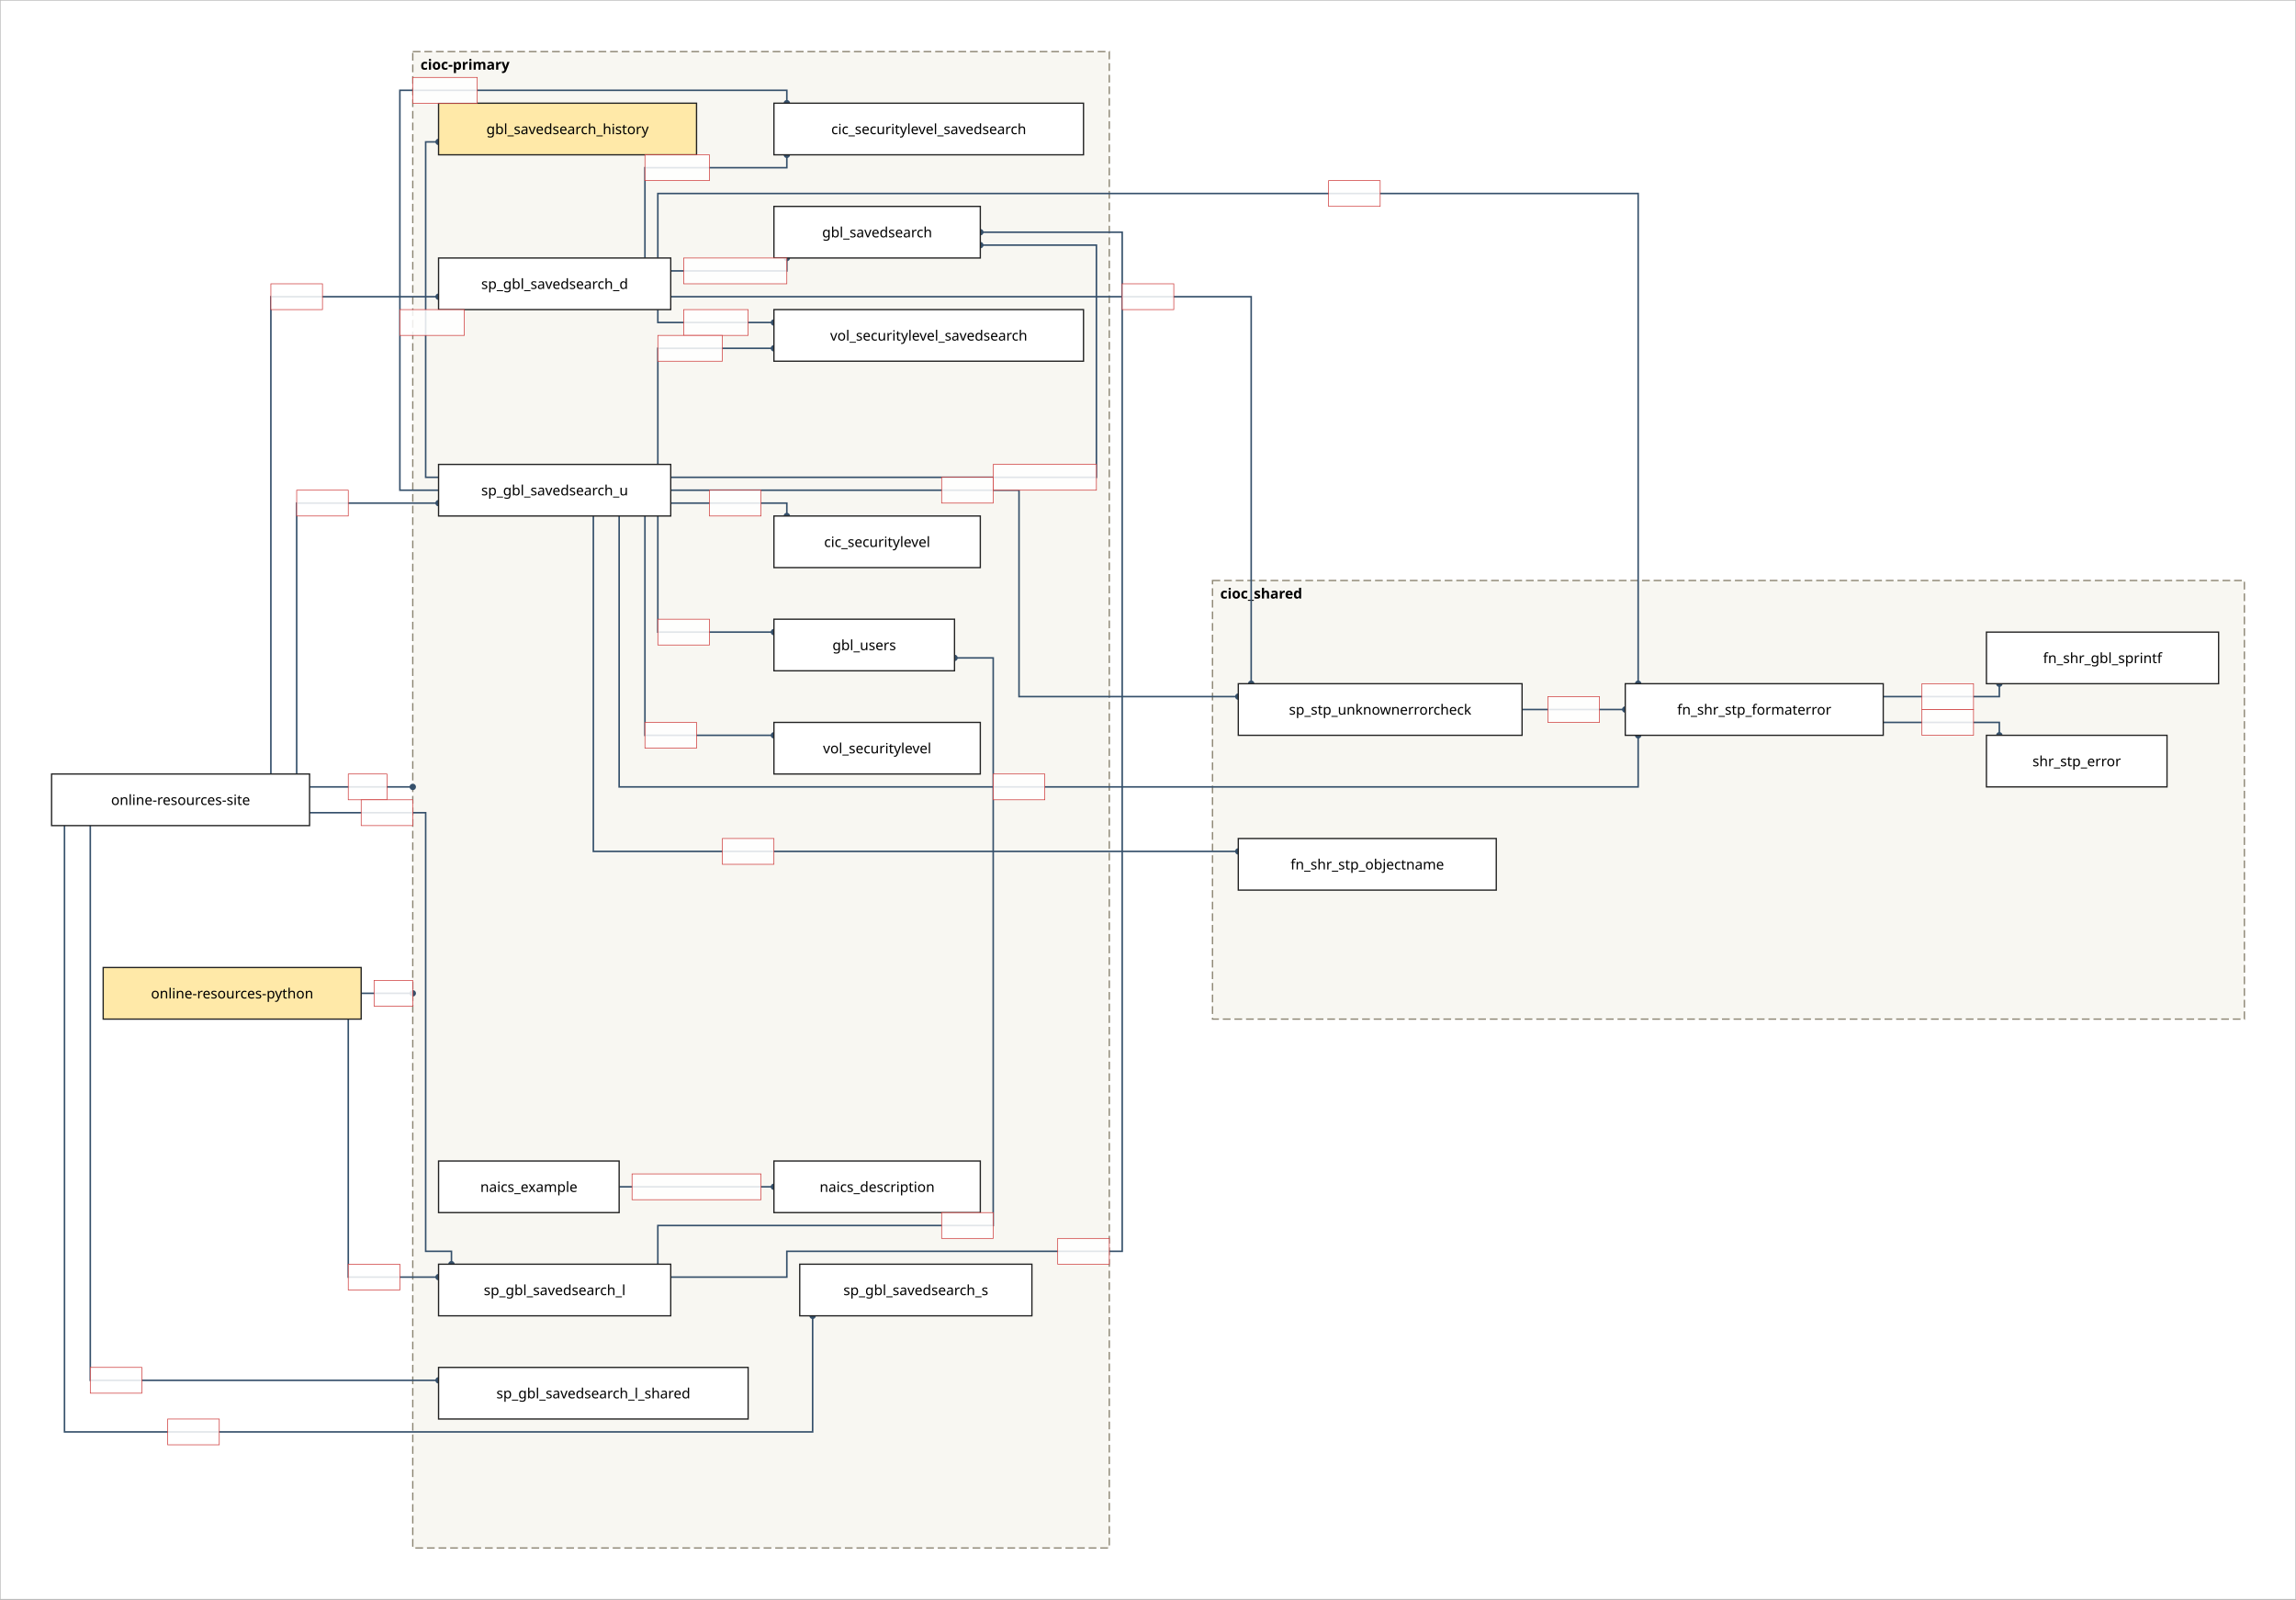
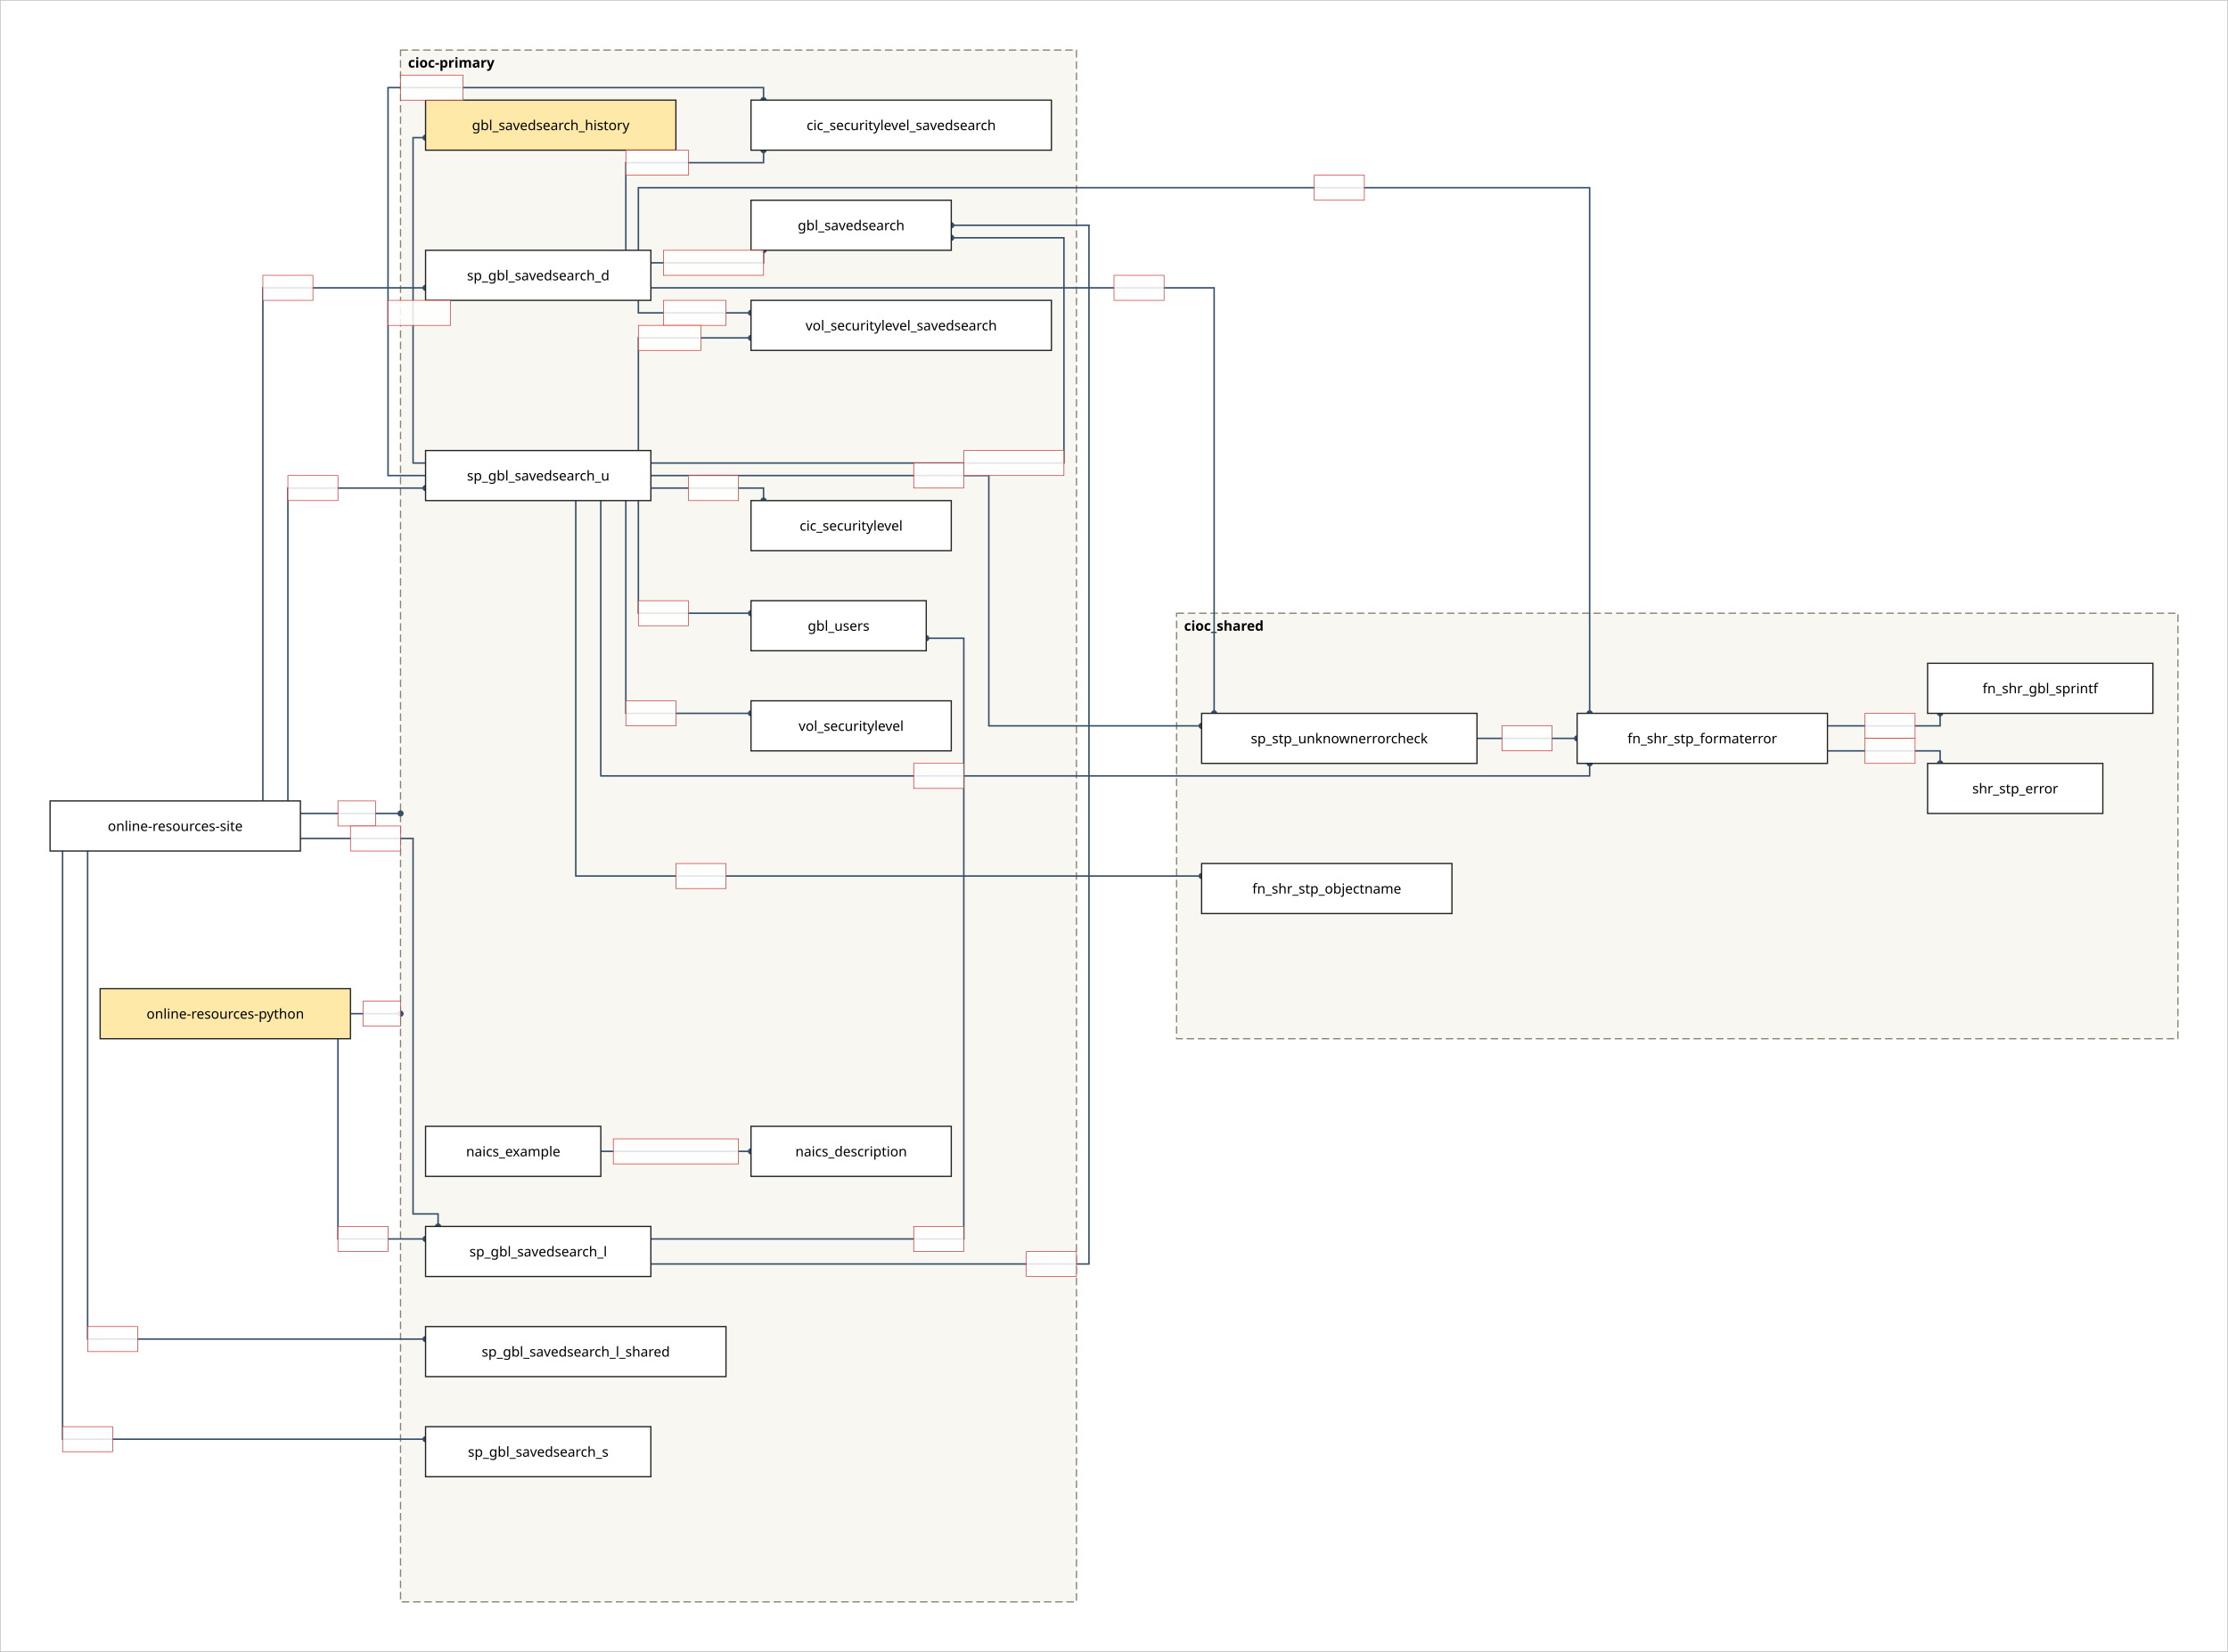
- <svg xmlns="http://www.w3.org/2000/svg" width="1780" height="1240" viewBox="0 0 1780 1240" font-family="sans-serif" font-size="11">
+ <svg xmlns="http://www.w3.org/2000/svg" width="1780" height="1320" viewBox="0 0 1780 1320" font-family="sans-serif" font-size="11">
  <rect width="100%" height="100%" fill="#fff" stroke="#bbb" />
-   <rect x="320" y="40" width="540" height="1160" fill="#f3f1ea" fill-opacity="0.6" stroke="#8a8370" stroke-dasharray="6 3" />
+   <rect x="320" y="40" width="540" height="1240" fill="#f3f1ea" fill-opacity="0.6" stroke="#8a8370" stroke-dasharray="6 3" />
  <text x="326" y="54" font-weight="bold">cioc-primary</text>
-   <rect x="940" y="450" width="800" height="340" fill="#f3f1ea" fill-opacity="0.6" stroke="#8a8370" stroke-dasharray="6 3" />
-   <text x="946" y="464" font-weight="bold">cioc_shared</text>
+   <rect x="940" y="490" width="800" height="340" fill="#f3f1ea" fill-opacity="0.6" stroke="#8a8370" stroke-dasharray="6 3" />
+   <text x="946" y="504" font-weight="bold">cioc_shared</text>
  <polyline points="500,200 500,130 610,130 610,120" fill="none" stroke="#35506b" stroke-width="1.2" />
  <circle cx="610" cy="120" r="2.5" fill="#35506b" />
  <polyline points="520,210 610,210 610,200" fill="none" stroke="#35506b" stroke-width="1.2" />
  <circle cx="610" cy="200" r="2.5" fill="#35506b" />
  <polyline points="510,240 510,250 600,250" fill="none" stroke="#35506b" stroke-width="1.2" />
  <circle cx="600" cy="250" r="2.5" fill="#35506b" />
-   <polyline points="510,200 510,150 1270,150 1270,530" fill="none" stroke="#35506b" stroke-width="1.2" />
-   <circle cx="1270" cy="530" r="2.5" fill="#35506b" />
-   <polyline points="520,230 970,230 970,530" fill="none" stroke="#35506b" stroke-width="1.2" />
-   <circle cx="970" cy="530" r="2.5" fill="#35506b" />
-   <polyline points="520,990 610,990 610,970 870,970 870,180 760,180" fill="none" stroke="#35506b" stroke-width="1.2" />
+   <polyline points="510,200 510,150 1270,150 1270,570" fill="none" stroke="#35506b" stroke-width="1.2" />
+   <circle cx="1270" cy="570" r="2.5" fill="#35506b" />
+   <polyline points="520,230 970,230 970,570" fill="none" stroke="#35506b" stroke-width="1.2" />
+   <circle cx="970" cy="570" r="2.5" fill="#35506b" />
+   <polyline points="520,1010 870,1010 870,180 760,180" fill="none" stroke="#35506b" stroke-width="1.2" />
  <circle cx="760" cy="180" r="2.5" fill="#35506b" />
-   <polyline points="510,980 510,950 770,950 770,510 740,510" fill="none" stroke="#35506b" stroke-width="1.2" />
+   <polyline points="520,990 770,990 770,510 740,510" fill="none" stroke="#35506b" stroke-width="1.2" />
  <circle cx="740" cy="510" r="2.5" fill="#35506b" />
  <polyline points="520,390 610,390 610,400" fill="none" stroke="#35506b" stroke-width="1.2" />
  <circle cx="610" cy="400" r="2.5" fill="#35506b" />
  <polyline points="340,380 310,380 310,70 610,70 610,80" fill="none" stroke="#35506b" stroke-width="1.2" />
  <circle cx="610" cy="80" r="2.5" fill="#35506b" />
  <polyline points="520,370 850,370 850,190 760,190" fill="none" stroke="#35506b" stroke-width="1.2" />
  <circle cx="760" cy="190" r="2.5" fill="#35506b" />
  <polyline points="340,370 330,370 330,110 340,110" fill="none" stroke="#35506b" stroke-width="1.2" />
  <circle cx="340" cy="110" r="2.5" fill="#35506b" />
  <polyline points="510,400 510,490 600,490" fill="none" stroke="#35506b" stroke-width="1.2" />
  <circle cx="600" cy="490" r="2.5" fill="#35506b" />
  <polyline points="500,400 500,570 600,570" fill="none" stroke="#35506b" stroke-width="1.2" />
  <circle cx="600" cy="570" r="2.5" fill="#35506b" />
  <polyline points="510,360 510,270 600,270" fill="none" stroke="#35506b" stroke-width="1.2" />
  <circle cx="600" cy="270" r="2.5" fill="#35506b" />
-   <polyline points="480,400 480,610 1270,610 1270,570" fill="none" stroke="#35506b" stroke-width="1.2" />
-   <circle cx="1270" cy="570" r="2.5" fill="#35506b" />
-   <polyline points="460,400 460,660 960,660" fill="none" stroke="#35506b" stroke-width="1.2" />
-   <circle cx="960" cy="660" r="2.5" fill="#35506b" />
-   <polyline points="520,380 790,380 790,540 960,540" fill="none" stroke="#35506b" stroke-width="1.2" />
-   <circle cx="960" cy="540" r="2.5" fill="#35506b" />
+   <polyline points="480,400 480,620 1270,620 1270,610" fill="none" stroke="#35506b" stroke-width="1.2" />
+   <circle cx="1270" cy="610" r="2.5" fill="#35506b" />
+   <polyline points="460,400 460,700 960,700" fill="none" stroke="#35506b" stroke-width="1.2" />
+   <circle cx="960" cy="700" r="2.5" fill="#35506b" />
+   <polyline points="520,380 790,380 790,580 960,580" fill="none" stroke="#35506b" stroke-width="1.2" />
+   <circle cx="960" cy="580" r="2.5" fill="#35506b" />
  <polyline points="480,920 600,920" fill="none" stroke="#35506b" stroke-width="1.2" />
  <circle cx="600" cy="920" r="2.5" fill="#35506b" />
-   <polyline points="1460,540 1550,540 1550,530" fill="none" stroke="#35506b" stroke-width="1.2" />
-   <circle cx="1550" cy="530" r="2.5" fill="#35506b" />
-   <polyline points="1460,560 1550,560 1550,570" fill="none" stroke="#35506b" stroke-width="1.2" />
+   <polyline points="1460,580 1550,580 1550,570" fill="none" stroke="#35506b" stroke-width="1.2" />
  <circle cx="1550" cy="570" r="2.5" fill="#35506b" />
-   <polyline points="1180,550 1260,550" fill="none" stroke="#35506b" stroke-width="1.2" />
-   <circle cx="1260" cy="550" r="2.5" fill="#35506b" />
-   <polyline points="280,770 320,770" fill="none" stroke="#35506b" stroke-width="1.2" />
-   <circle cx="320" cy="770" r="2.5" fill="#35506b" />
-   <polyline points="270,790 270,990 340,990" fill="none" stroke="#35506b" stroke-width="1.2" />
+   <polyline points="1460,600 1550,600 1550,610" fill="none" stroke="#35506b" stroke-width="1.2" />
+   <circle cx="1550" cy="610" r="2.5" fill="#35506b" />
+   <polyline points="1180,590 1260,590" fill="none" stroke="#35506b" stroke-width="1.2" />
+   <circle cx="1260" cy="590" r="2.5" fill="#35506b" />
+   <polyline points="280,810 320,810" fill="none" stroke="#35506b" stroke-width="1.2" />
+   <circle cx="320" cy="810" r="2.5" fill="#35506b" />
+   <polyline points="270,830 270,990 340,990" fill="none" stroke="#35506b" stroke-width="1.2" />
  <circle cx="340" cy="990" r="2.5" fill="#35506b" />
-   <polyline points="240,610 320,610" fill="none" stroke="#35506b" stroke-width="1.2" />
-   <circle cx="320" cy="610" r="2.5" fill="#35506b" />
-   <polyline points="210,600 210,230 340,230" fill="none" stroke="#35506b" stroke-width="1.2" />
+   <polyline points="240,650 320,650" fill="none" stroke="#35506b" stroke-width="1.2" />
+   <circle cx="320" cy="650" r="2.5" fill="#35506b" />
+   <polyline points="210,640 210,230 340,230" fill="none" stroke="#35506b" stroke-width="1.2" />
  <circle cx="340" cy="230" r="2.5" fill="#35506b" />
-   <polyline points="240,630 330,630 330,970 350,970 350,980" fill="none" stroke="#35506b" stroke-width="1.2" />
+   <polyline points="240,670 330,670 330,970 350,970 350,980" fill="none" stroke="#35506b" stroke-width="1.2" />
  <circle cx="350" cy="980" r="2.5" fill="#35506b" />
-   <polyline points="70,640 70,1070 340,1070" fill="none" stroke="#35506b" stroke-width="1.2" />
+   <polyline points="70,680 70,1070 340,1070" fill="none" stroke="#35506b" stroke-width="1.2" />
  <circle cx="340" cy="1070" r="2.5" fill="#35506b" />
-   <polyline points="50,640 50,1110 630,1110 630,1020" fill="none" stroke="#35506b" stroke-width="1.2" />
-   <circle cx="630" cy="1020" r="2.5" fill="#35506b" />
-   <polyline points="230,600 230,390 340,390" fill="none" stroke="#35506b" stroke-width="1.2" />
+   <polyline points="50,680 50,1150 340,1150" fill="none" stroke="#35506b" stroke-width="1.2" />
+   <circle cx="340" cy="1150" r="2.5" fill="#35506b" />
+   <polyline points="230,640 230,390 340,390" fill="none" stroke="#35506b" stroke-width="1.2" />
  <circle cx="340" cy="390" r="2.5" fill="#35506b" />
  <rect x="340" y="200" width="180" height="40" fill="#fff" stroke="#222" />
  <text x="430" y="224" text-anchor="middle">sp_gbl_savedsearch_d</text>
  <rect x="340" y="980" width="180" height="40" fill="#fff" stroke="#222" />
  <text x="430" y="1004" text-anchor="middle">sp_gbl_savedsearch_l</text>
  <rect x="340" y="1060" width="240" height="40" fill="#fff" stroke="#222" />
  <text x="460" y="1084" text-anchor="middle">sp_gbl_savedsearch_l_shared</text>
-   <rect x="620" y="980" width="180" height="40" fill="#fff" stroke="#222" />
-   <text x="710" y="1004" text-anchor="middle">sp_gbl_savedsearch_s</text>
+   <rect x="340" y="1140" width="180" height="40" fill="#fff" stroke="#222" />
+   <text x="430" y="1164" text-anchor="middle">sp_gbl_savedsearch_s</text>
  <rect x="340" y="360" width="180" height="40" fill="#fff" stroke="#222" />
  <text x="430" y="384" text-anchor="middle">sp_gbl_savedsearch_u</text>
  <rect x="600" y="400" width="160" height="40" fill="#fff" stroke="#222" />
  <text x="680" y="424" text-anchor="middle">cic_securitylevel</text>
  <rect x="600" y="80" width="240" height="40" fill="#fff" stroke="#222" />
  <text x="720" y="104" text-anchor="middle">cic_securitylevel_savedsearch</text>
  <rect x="600" y="160" width="160" height="40" fill="#fff" stroke="#222" />
  <text x="680" y="184" text-anchor="middle">gbl_savedsearch</text>
  <rect x="340" y="80" width="200" height="40" fill="#ffe9a8" stroke="#222" />
  <text x="440" y="104" text-anchor="middle">gbl_savedsearch_history</text>
  <rect x="600" y="480" width="140" height="40" fill="#fff" stroke="#222" />
  <text x="670" y="504" text-anchor="middle">gbl_users</text>
  <rect x="600" y="900" width="160" height="40" fill="#fff" stroke="#222" />
  <text x="680" y="924" text-anchor="middle">naics_description</text>
  <rect x="340" y="900" width="140" height="40" fill="#fff" stroke="#222" />
  <text x="410" y="924" text-anchor="middle">naics_example</text>
  <rect x="600" y="560" width="160" height="40" fill="#fff" stroke="#222" />
  <text x="680" y="584" text-anchor="middle">vol_securitylevel</text>
  <rect x="600" y="240" width="240" height="40" fill="#fff" stroke="#222" />
  <text x="720" y="264" text-anchor="middle">vol_securitylevel_savedsearch</text>
-   <rect x="1540" y="490" width="180" height="40" fill="#fff" stroke="#222" />
-   <text x="1630" y="514" text-anchor="middle">fn_shr_gbl_sprintf</text>
-   <rect x="1260" y="530" width="200" height="40" fill="#fff" stroke="#222" />
-   <text x="1360" y="554" text-anchor="middle">fn_shr_stp_formaterror</text>
-   <rect x="960" y="650" width="200" height="40" fill="#fff" stroke="#222" />
-   <text x="1060" y="674" text-anchor="middle">fn_shr_stp_objectname</text>
-   <rect x="960" y="530" width="220" height="40" fill="#fff" stroke="#222" />
-   <text x="1070" y="554" text-anchor="middle">sp_stp_unknownerrorcheck</text>
-   <rect x="1540" y="570" width="140" height="40" fill="#fff" stroke="#222" />
-   <text x="1610" y="594" text-anchor="middle">shr_stp_error</text>
-   <rect x="80" y="750" width="200" height="40" fill="#ffe9a8" stroke="#222" />
-   <text x="180" y="774" text-anchor="middle">online-resources-python</text>
-   <rect x="40" y="600" width="200" height="40" fill="#fff" stroke="#222" />
-   <text x="140" y="624" text-anchor="middle">online-resources-site</text>
+   <rect x="1540" y="530" width="180" height="40" fill="#fff" stroke="#222" />
+   <text x="1630" y="554" text-anchor="middle">fn_shr_gbl_sprintf</text>
+   <rect x="1260" y="570" width="200" height="40" fill="#fff" stroke="#222" />
+   <text x="1360" y="594" text-anchor="middle">fn_shr_stp_formaterror</text>
+   <rect x="960" y="690" width="200" height="40" fill="#fff" stroke="#222" />
+   <text x="1060" y="714" text-anchor="middle">fn_shr_stp_objectname</text>
+   <rect x="960" y="570" width="220" height="40" fill="#fff" stroke="#222" />
+   <text x="1070" y="594" text-anchor="middle">sp_stp_unknownerrorcheck</text>
+   <rect x="1540" y="610" width="140" height="40" fill="#fff" stroke="#222" />
+   <text x="1610" y="634" text-anchor="middle">shr_stp_error</text>
+   <rect x="80" y="790" width="200" height="40" fill="#ffe9a8" stroke="#222" />
+   <text x="180" y="814" text-anchor="middle">online-resources-python</text>
+   <rect x="40" y="640" width="200" height="40" fill="#fff" stroke="#222" />
+   <text x="140" y="664" text-anchor="middle">online-resources-site</text>
  <rect x="500" y="120" width="50" height="20" fill="#fff" fill-opacity="0.85" stroke="#c33" stroke-width="0.5" />
  <rect x="530" y="200" width="80" height="20" fill="#fff" fill-opacity="0.85" stroke="#c33" stroke-width="0.5" />
  <rect x="530" y="240" width="50" height="20" fill="#fff" fill-opacity="0.85" stroke="#c33" stroke-width="0.5" />
-   <rect x="1030" y="140" width="40" height="20" fill="#fff" fill-opacity="0.85" stroke="#c33" stroke-width="0.5" />
-   <rect x="870" y="220" width="40" height="20" fill="#fff" fill-opacity="0.85" stroke="#c33" stroke-width="0.5" />
-   <rect x="820" y="960" width="40" height="20" fill="#fff" fill-opacity="0.85" stroke="#c33" stroke-width="0.5" />
-   <rect x="730" y="940" width="40" height="20" fill="#fff" fill-opacity="0.85" stroke="#c33" stroke-width="0.5" />
+   <rect x="1050" y="140" width="40" height="20" fill="#fff" fill-opacity="0.85" stroke="#c33" stroke-width="0.5" />
+   <rect x="890" y="220" width="40" height="20" fill="#fff" fill-opacity="0.85" stroke="#c33" stroke-width="0.5" />
+   <rect x="820" y="1000" width="40" height="20" fill="#fff" fill-opacity="0.85" stroke="#c33" stroke-width="0.5" />
+   <rect x="730" y="980" width="40" height="20" fill="#fff" fill-opacity="0.85" stroke="#c33" stroke-width="0.5" />
  <rect x="550" y="380" width="40" height="20" fill="#fff" fill-opacity="0.85" stroke="#c33" stroke-width="0.5" />
  <rect x="320" y="60" width="50" height="20" fill="#fff" fill-opacity="0.85" stroke="#c33" stroke-width="0.5" />
  <rect x="770" y="360" width="80" height="20" fill="#fff" fill-opacity="0.85" stroke="#c33" stroke-width="0.5" />
  <rect x="310" y="240" width="50" height="20" fill="#fff" fill-opacity="0.85" stroke="#c33" stroke-width="0.5" />
  <rect x="510" y="480" width="40" height="20" fill="#fff" fill-opacity="0.85" stroke="#c33" stroke-width="0.5" />
  <rect x="500" y="560" width="40" height="20" fill="#fff" fill-opacity="0.85" stroke="#c33" stroke-width="0.5" />
  <rect x="510" y="260" width="50" height="20" fill="#fff" fill-opacity="0.85" stroke="#c33" stroke-width="0.5" />
-   <rect x="770" y="600" width="40" height="20" fill="#fff" fill-opacity="0.85" stroke="#c33" stroke-width="0.5" />
-   <rect x="560" y="650" width="40" height="20" fill="#fff" fill-opacity="0.85" stroke="#c33" stroke-width="0.5" />
+   <rect x="730" y="610" width="40" height="20" fill="#fff" fill-opacity="0.85" stroke="#c33" stroke-width="0.5" />
+   <rect x="540" y="690" width="40" height="20" fill="#fff" fill-opacity="0.85" stroke="#c33" stroke-width="0.5" />
  <rect x="730" y="370" width="40" height="20" fill="#fff" fill-opacity="0.85" stroke="#c33" stroke-width="0.5" />
  <rect x="490" y="910" width="100" height="20" fill="#fff" fill-opacity="0.85" stroke="#c33" stroke-width="0.5" />
-   <rect x="1490" y="530" width="40" height="20" fill="#fff" fill-opacity="0.85" stroke="#c33" stroke-width="0.5" />
-   <rect x="1490" y="550" width="40" height="20" fill="#fff" fill-opacity="0.85" stroke="#c33" stroke-width="0.5" />
-   <rect x="1200" y="540" width="40" height="20" fill="#fff" fill-opacity="0.85" stroke="#c33" stroke-width="0.5" />
-   <rect x="290" y="760" width="30" height="20" fill="#fff" fill-opacity="0.85" stroke="#c33" stroke-width="0.5" />
+   <rect x="1490" y="570" width="40" height="20" fill="#fff" fill-opacity="0.85" stroke="#c33" stroke-width="0.5" />
+   <rect x="1490" y="590" width="40" height="20" fill="#fff" fill-opacity="0.85" stroke="#c33" stroke-width="0.5" />
+   <rect x="1200" y="580" width="40" height="20" fill="#fff" fill-opacity="0.85" stroke="#c33" stroke-width="0.5" />
+   <rect x="290" y="800" width="30" height="20" fill="#fff" fill-opacity="0.85" stroke="#c33" stroke-width="0.5" />
  <rect x="270" y="980" width="40" height="20" fill="#fff" fill-opacity="0.85" stroke="#c33" stroke-width="0.5" />
-   <rect x="270" y="600" width="30" height="20" fill="#fff" fill-opacity="0.85" stroke="#c33" stroke-width="0.5" />
+   <rect x="270" y="640" width="30" height="20" fill="#fff" fill-opacity="0.85" stroke="#c33" stroke-width="0.5" />
  <rect x="210" y="220" width="40" height="20" fill="#fff" fill-opacity="0.85" stroke="#c33" stroke-width="0.5" />
-   <rect x="280" y="620" width="40" height="20" fill="#fff" fill-opacity="0.85" stroke="#c33" stroke-width="0.5" />
+   <rect x="280" y="660" width="40" height="20" fill="#fff" fill-opacity="0.85" stroke="#c33" stroke-width="0.5" />
  <rect x="70" y="1060" width="40" height="20" fill="#fff" fill-opacity="0.85" stroke="#c33" stroke-width="0.5" />
-   <rect x="130" y="1100" width="40" height="20" fill="#fff" fill-opacity="0.85" stroke="#c33" stroke-width="0.5" />
+   <rect x="50" y="1140" width="40" height="20" fill="#fff" fill-opacity="0.85" stroke="#c33" stroke-width="0.5" />
  <rect x="230" y="380" width="40" height="20" fill="#fff" fill-opacity="0.85" stroke="#c33" stroke-width="0.5" />
</svg>
